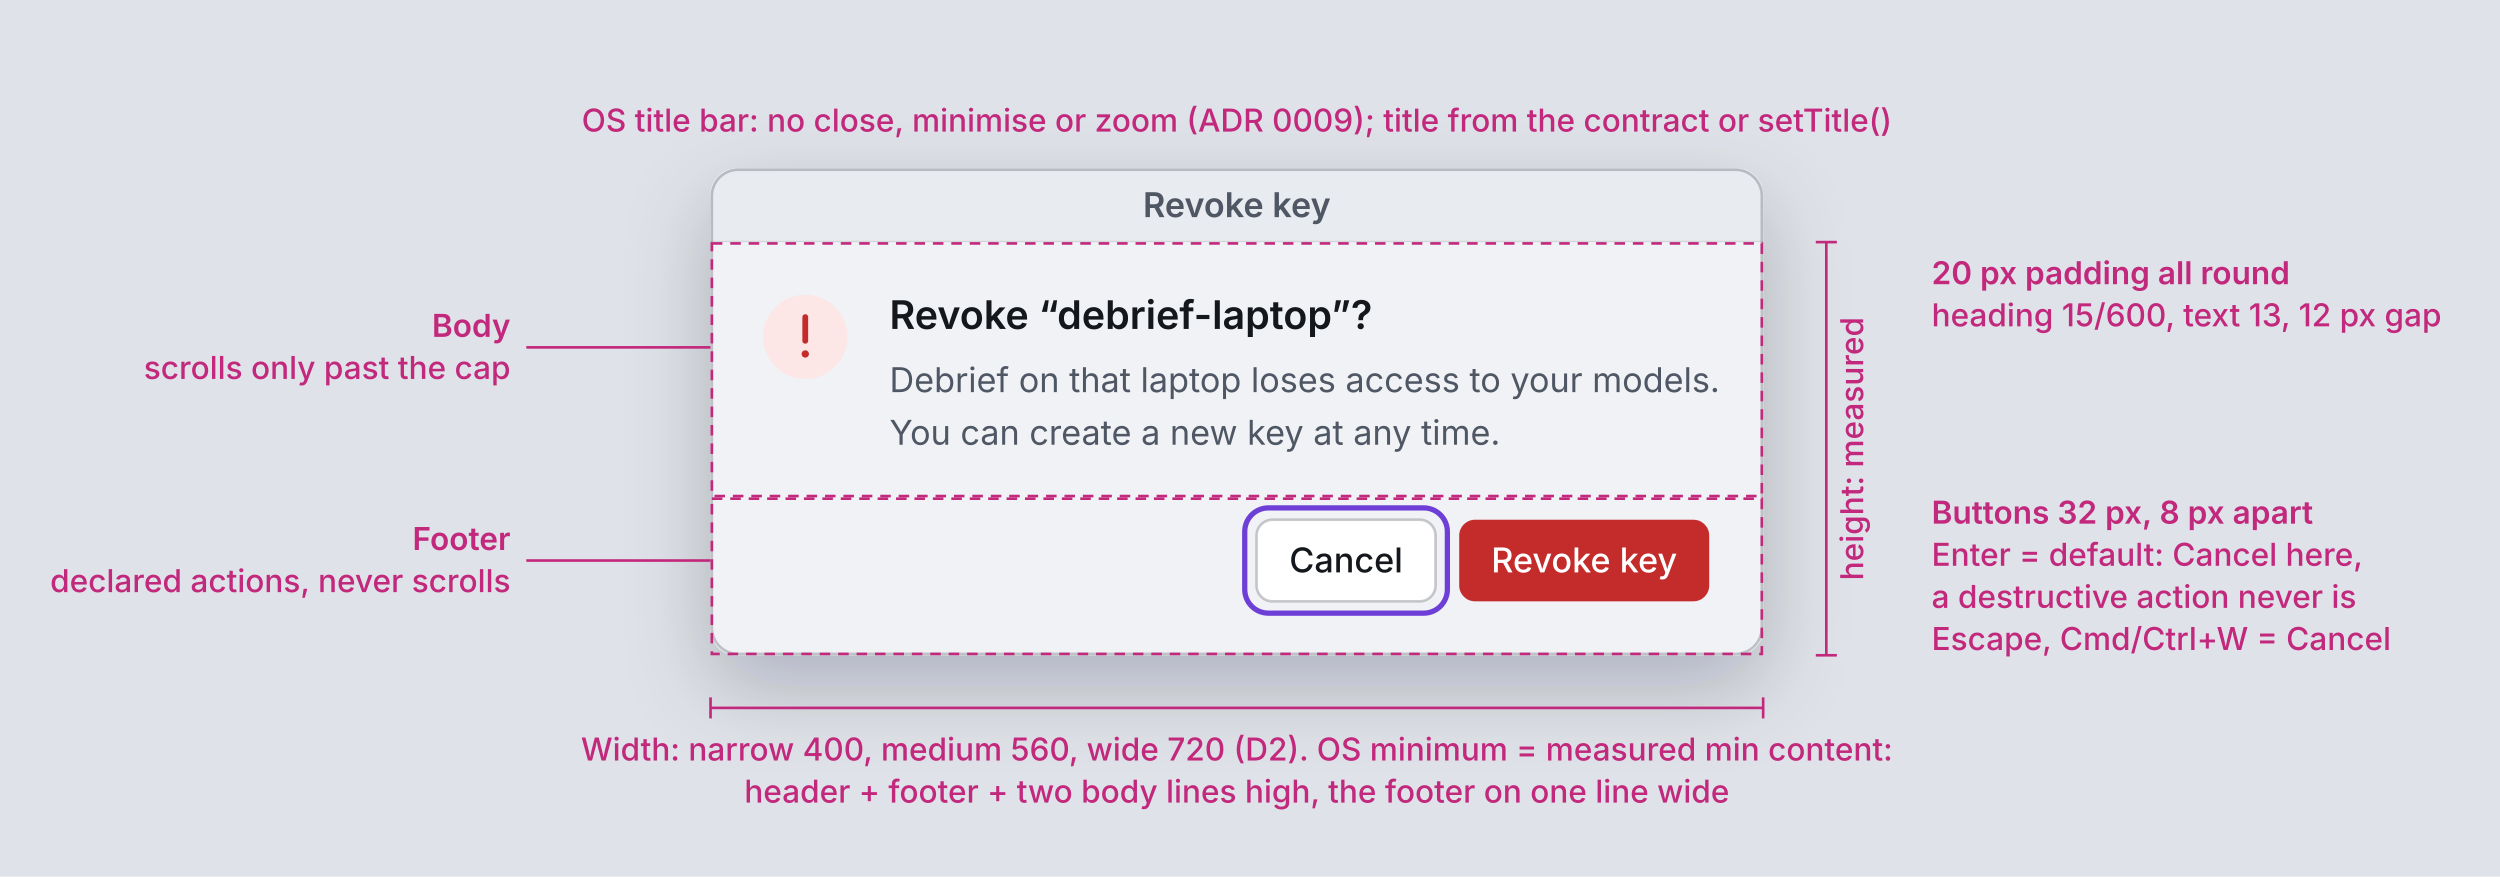
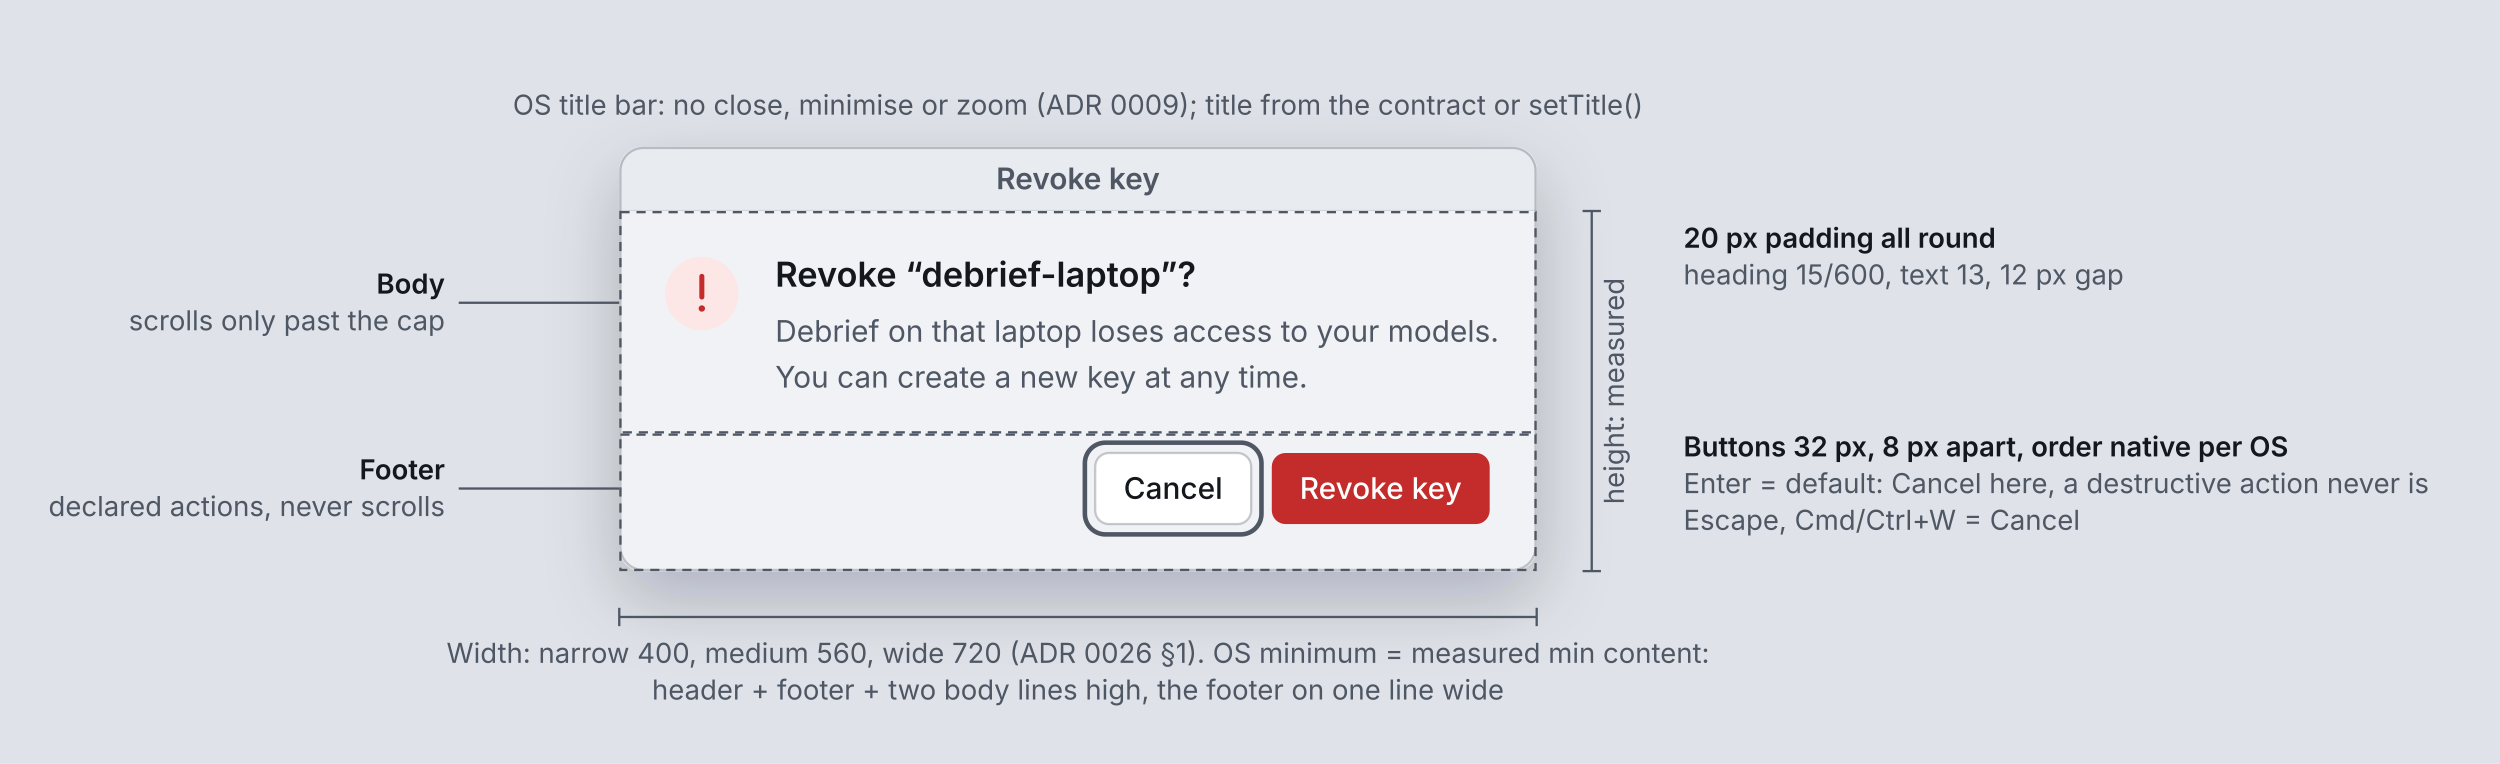
- <svg xmlns="http://www.w3.org/2000/svg" width="950" height="333" viewBox="0 0 950 333">
+ <svg xmlns="http://www.w3.org/2000/svg" width="1090" height="333" viewBox="0 0 1090 333">
  <defs>
    <filter id="w1-shadow" x="-20%" y="-20%" width="140%" height="150%">
      <feDropShadow dx="0" dy="12" stdDeviation="16" flood-color="rgba(15,20,30,0.22)" />
    </filter>
    <clipPath id="w1-clip">
      <rect x="270" y="64" width="400" height="185" rx="10" />
    </clipPath>
  </defs>
-   <rect x="0" y="0" width="950" height="333" rx="0" fill="#dfe3e9" />
+   <rect x="0" y="0" width="1090" height="333" rx="0" fill="#dfe3e9" />
  <g filter="url(#w1-shadow)">
    <rect x="270" y="64" width="400" height="185" rx="10" fill="#f0f2f5" />
  </g>
  <g clip-path="url(#w1-clip)">
    <rect x="270" y="64" width="400" height="28" rx="0" fill="#e8ebef" />
    <rect x="270" y="91.5" width="400" height="0.5" rx="0" fill="rgba(15,20,30,0.10)" />
    <text x="470" y="82.5" font-family="-apple-system, 'SF Pro Text', 'Segoe UI Variable Text', 'Segoe UI', system-ui, sans-serif" font-size="13" font-weight="600" fill="#4f5764" text-anchor="middle">Revoke key</text>
    <g transform="translate(270,92)">
      <circle cx="36" cy="36" r="16" fill="#fce6e6" />
      <path d="M36 28.5 v9" stroke="#c42b2b" stroke-width="2.2" stroke-linecap="round" />
      <circle cx="36" cy="42.5" r="1.4" fill="#c42b2b" />
      <text x="68" y="33" font-family="-apple-system, 'SF Pro Text', 'Segoe UI Variable Text', 'Segoe UI', system-ui, sans-serif" font-size="15" font-weight="600" fill="#14171c" text-anchor="start">Revoke “debrief-laptop”?</text>
      <text x="68" y="57" font-family="-apple-system, 'SF Pro Text', 'Segoe UI Variable Text', 'Segoe UI', system-ui, sans-serif" font-size="13" font-weight="400" fill="#4f5764" text-anchor="start">Debrief on that laptop loses access to your models.</text>
      <text x="68" y="77" font-family="-apple-system, 'SF Pro Text', 'Segoe UI Variable Text', 'Segoe UI', system-ui, sans-serif" font-size="13" font-weight="400" fill="#4f5764" text-anchor="start">You can create a new key at any time.</text>
-       <rect x="203" y="101" width="77" height="40" rx="9" fill="none" stroke="#6d3fd6" stroke-width="2" />
+       <rect x="203" y="101" width="77" height="40" rx="9" fill="none" stroke="#4f5764" stroke-width="2" />
      <g>
        <rect x="207.5" y="105.5" width="68" height="31" rx="6" fill="#ffffff" stroke="rgba(15,20,30,0.22)" stroke-width="1" />
        <text x="241.5" y="125.5" font-family="-apple-system, 'SF Pro Text', 'Segoe UI Variable Text', 'Segoe UI', system-ui, sans-serif" font-size="13" font-weight="500" fill="#14171c" text-anchor="middle">Cancel</text>
      </g>
      <g>
        <rect x="284.5" y="105.5" width="95" height="31" rx="6" fill="#c42b2b" />
        <text x="332" y="125.5" font-family="-apple-system, 'SF Pro Text', 'Segoe UI Variable Text', 'Segoe UI', system-ui, sans-serif" font-size="13" font-weight="500" fill="#ffffff" text-anchor="middle">Revoke key</text>
      </g>
    </g>
  </g>
  <rect x="270.5" y="64.5" width="399" height="184" rx="10" fill="none" stroke="rgba(15,20,30,0.22)" stroke-width="1" />
-   <rect x="270.5" y="92.5" width="399" height="96" rx="0" fill="none" stroke="#c2287c" stroke-width="1" stroke-dasharray="4 3" />
-   <rect x="270.5" y="189.5" width="399" height="59" rx="0" fill="none" stroke="#c2287c" stroke-width="1" stroke-dasharray="4 3" />
-   <line x1="200" y1="132" x2="270" y2="132" stroke="#c2287c" stroke-width="1" />
-   <text x="194" y="128" font-family="-apple-system, 'SF Pro Text', 'Segoe UI Variable Text', 'Segoe UI', system-ui, sans-serif" font-size="12" font-weight="600" fill="#c2287c" text-anchor="end">Body</text>
-   <text x="194" y="144" font-family="-apple-system, 'SF Pro Text', 'Segoe UI Variable Text', 'Segoe UI', system-ui, sans-serif" font-size="12" font-weight="500" fill="#c2287c" text-anchor="end">scrolls only past the cap</text>
-   <line x1="200" y1="213" x2="270" y2="213" stroke="#c2287c" stroke-width="1" />
-   <text x="194" y="209" font-family="-apple-system, 'SF Pro Text', 'Segoe UI Variable Text', 'Segoe UI', system-ui, sans-serif" font-size="12" font-weight="600" fill="#c2287c" text-anchor="end">Footer</text>
-   <text x="194" y="225" font-family="-apple-system, 'SF Pro Text', 'Segoe UI Variable Text', 'Segoe UI', system-ui, sans-serif" font-size="12" font-weight="500" fill="#c2287c" text-anchor="end">declared actions, never scrolls</text>
-   <text x="470" y="50" font-family="-apple-system, 'SF Pro Text', 'Segoe UI Variable Text', 'Segoe UI', system-ui, sans-serif" font-size="12" font-weight="500" fill="#c2287c" text-anchor="middle">OS title bar: no close, minimise or zoom (ADR 0009); title from the contract or setTitle()</text>
-   <text x="734" y="108" font-family="-apple-system, 'SF Pro Text', 'Segoe UI Variable Text', 'Segoe UI', system-ui, sans-serif" font-size="12" font-weight="600" fill="#c2287c" text-anchor="start">20 px padding all round</text>
-   <text x="734" y="124" font-family="-apple-system, 'SF Pro Text', 'Segoe UI Variable Text', 'Segoe UI', system-ui, sans-serif" font-size="12" font-weight="500" fill="#c2287c" text-anchor="start">heading 15/600, text 13, 12 px gap</text>
-   <text x="734" y="199" font-family="-apple-system, 'SF Pro Text', 'Segoe UI Variable Text', 'Segoe UI', system-ui, sans-serif" font-size="12" font-weight="600" fill="#c2287c" text-anchor="start">Buttons 32 px, 8 px apart</text>
-   <text x="734" y="215" font-family="-apple-system, 'SF Pro Text', 'Segoe UI Variable Text', 'Segoe UI', system-ui, sans-serif" font-size="12" font-weight="500" fill="#c2287c" text-anchor="start">Enter = default: Cancel here,</text>
-   <text x="734" y="231" font-family="-apple-system, 'SF Pro Text', 'Segoe UI Variable Text', 'Segoe UI', system-ui, sans-serif" font-size="12" font-weight="500" fill="#c2287c" text-anchor="start">a destructive action never is</text>
-   <text x="734" y="247" font-family="-apple-system, 'SF Pro Text', 'Segoe UI Variable Text', 'Segoe UI', system-ui, sans-serif" font-size="12" font-weight="500" fill="#c2287c" text-anchor="start">Escape, Cmd/Ctrl+W = Cancel</text>
-   <line x1="694" y1="92" x2="694" y2="249" stroke="#c2287c" stroke-width="1" />
-   <line x1="690" y1="92" x2="698" y2="92" stroke="#c2287c" stroke-width="1" />
-   <line x1="690" y1="249" x2="698" y2="249" stroke="#c2287c" stroke-width="1" />
-   <text x="708" y="170.5" font-family="-apple-system, 'SF Pro Text', 'Segoe UI Variable Text', 'Segoe UI', system-ui, sans-serif" font-size="12" font-weight="500" fill="#c2287c" text-anchor="middle" transform="rotate(-90 708 170.5)">height: measured</text>
-   <line x1="270" y1="269" x2="670" y2="269" stroke="#c2287c" stroke-width="1" />
-   <line x1="270" y1="265" x2="270" y2="273" stroke="#c2287c" stroke-width="1" />
-   <line x1="670" y1="265" x2="670" y2="273" stroke="#c2287c" stroke-width="1" />
-   <text x="470" y="289" font-family="-apple-system, 'SF Pro Text', 'Segoe UI Variable Text', 'Segoe UI', system-ui, sans-serif" font-size="12" font-weight="500" fill="#c2287c" text-anchor="middle">Width: narrow 400, medium 560, wide 720 (D2). OS minimum = measured min content:</text>
-   <text x="470" y="305" font-family="-apple-system, 'SF Pro Text', 'Segoe UI Variable Text', 'Segoe UI', system-ui, sans-serif" font-size="12" font-weight="500" fill="#c2287c" text-anchor="middle">header + footer + two body lines high, the footer on one line wide</text>
+   <rect x="270.5" y="92.5" width="399" height="96" rx="0" fill="none" stroke="#4f5764" stroke-width="1" stroke-dasharray="4 3" />
+   <rect x="270.5" y="189.5" width="399" height="59" rx="0" fill="none" stroke="#4f5764" stroke-width="1" stroke-dasharray="4 3" />
+   <line x1="200" y1="132" x2="270" y2="132" stroke="#4f5764" stroke-width="1" />
+   <text x="194" y="128" font-family="-apple-system, 'SF Pro Text', 'Segoe UI Variable Text', 'Segoe UI', system-ui, sans-serif" font-size="12" font-weight="600" fill="#14171c" text-anchor="end">Body</text>
+   <text x="194" y="144" font-family="-apple-system, 'SF Pro Text', 'Segoe UI Variable Text', 'Segoe UI', system-ui, sans-serif" font-size="12" font-weight="400" fill="#4f5764" text-anchor="end">scrolls only past the cap</text>
+   <line x1="200" y1="213" x2="270" y2="213" stroke="#4f5764" stroke-width="1" />
+   <text x="194" y="209" font-family="-apple-system, 'SF Pro Text', 'Segoe UI Variable Text', 'Segoe UI', system-ui, sans-serif" font-size="12" font-weight="600" fill="#14171c" text-anchor="end">Footer</text>
+   <text x="194" y="225" font-family="-apple-system, 'SF Pro Text', 'Segoe UI Variable Text', 'Segoe UI', system-ui, sans-serif" font-size="12" font-weight="400" fill="#4f5764" text-anchor="end">declared actions, never scrolls</text>
+   <text x="470" y="50" font-family="-apple-system, 'SF Pro Text', 'Segoe UI Variable Text', 'Segoe UI', system-ui, sans-serif" font-size="12" font-weight="400" fill="#4f5764" text-anchor="middle">OS title bar: no close, minimise or zoom (ADR 0009); title from the contract or setTitle()</text>
+   <text x="734" y="108" font-family="-apple-system, 'SF Pro Text', 'Segoe UI Variable Text', 'Segoe UI', system-ui, sans-serif" font-size="12" font-weight="600" fill="#14171c" text-anchor="start">20 px padding all round</text>
+   <text x="734" y="124" font-family="-apple-system, 'SF Pro Text', 'Segoe UI Variable Text', 'Segoe UI', system-ui, sans-serif" font-size="12" font-weight="400" fill="#4f5764" text-anchor="start">heading 15/600, text 13, 12 px gap</text>
+   <text x="734" y="199" font-family="-apple-system, 'SF Pro Text', 'Segoe UI Variable Text', 'Segoe UI', system-ui, sans-serif" font-size="12" font-weight="600" fill="#14171c" text-anchor="start">Buttons 32 px, 8 px apart, order native per OS</text>
+   <text x="734" y="215" font-family="-apple-system, 'SF Pro Text', 'Segoe UI Variable Text', 'Segoe UI', system-ui, sans-serif" font-size="12" font-weight="400" fill="#4f5764" text-anchor="start">Enter = default: Cancel here, a destructive action never is</text>
+   <text x="734" y="231" font-family="-apple-system, 'SF Pro Text', 'Segoe UI Variable Text', 'Segoe UI', system-ui, sans-serif" font-size="12" font-weight="400" fill="#4f5764" text-anchor="start">Escape, Cmd/Ctrl+W = Cancel</text>
+   <line x1="694" y1="92" x2="694" y2="249" stroke="#4f5764" stroke-width="1" />
+   <line x1="690" y1="92" x2="698" y2="92" stroke="#4f5764" stroke-width="1" />
+   <line x1="690" y1="249" x2="698" y2="249" stroke="#4f5764" stroke-width="1" />
+   <text x="708" y="170.5" font-family="-apple-system, 'SF Pro Text', 'Segoe UI Variable Text', 'Segoe UI', system-ui, sans-serif" font-size="12" font-weight="400" fill="#4f5764" text-anchor="middle" transform="rotate(-90 708 170.5)">height: measured</text>
+   <line x1="270" y1="269" x2="670" y2="269" stroke="#4f5764" stroke-width="1" />
+   <line x1="270" y1="265" x2="270" y2="273" stroke="#4f5764" stroke-width="1" />
+   <line x1="670" y1="265" x2="670" y2="273" stroke="#4f5764" stroke-width="1" />
+   <text x="470" y="289" font-family="-apple-system, 'SF Pro Text', 'Segoe UI Variable Text', 'Segoe UI', system-ui, sans-serif" font-size="12" font-weight="400" fill="#4f5764" text-anchor="middle">Width: narrow 400, medium 560, wide 720 (ADR 0026 §1). OS minimum = measured min content:</text>
+   <text x="470" y="305" font-family="-apple-system, 'SF Pro Text', 'Segoe UI Variable Text', 'Segoe UI', system-ui, sans-serif" font-size="12" font-weight="400" fill="#4f5764" text-anchor="middle">header + footer + two body lines high, the footer on one line wide</text>
</svg>
